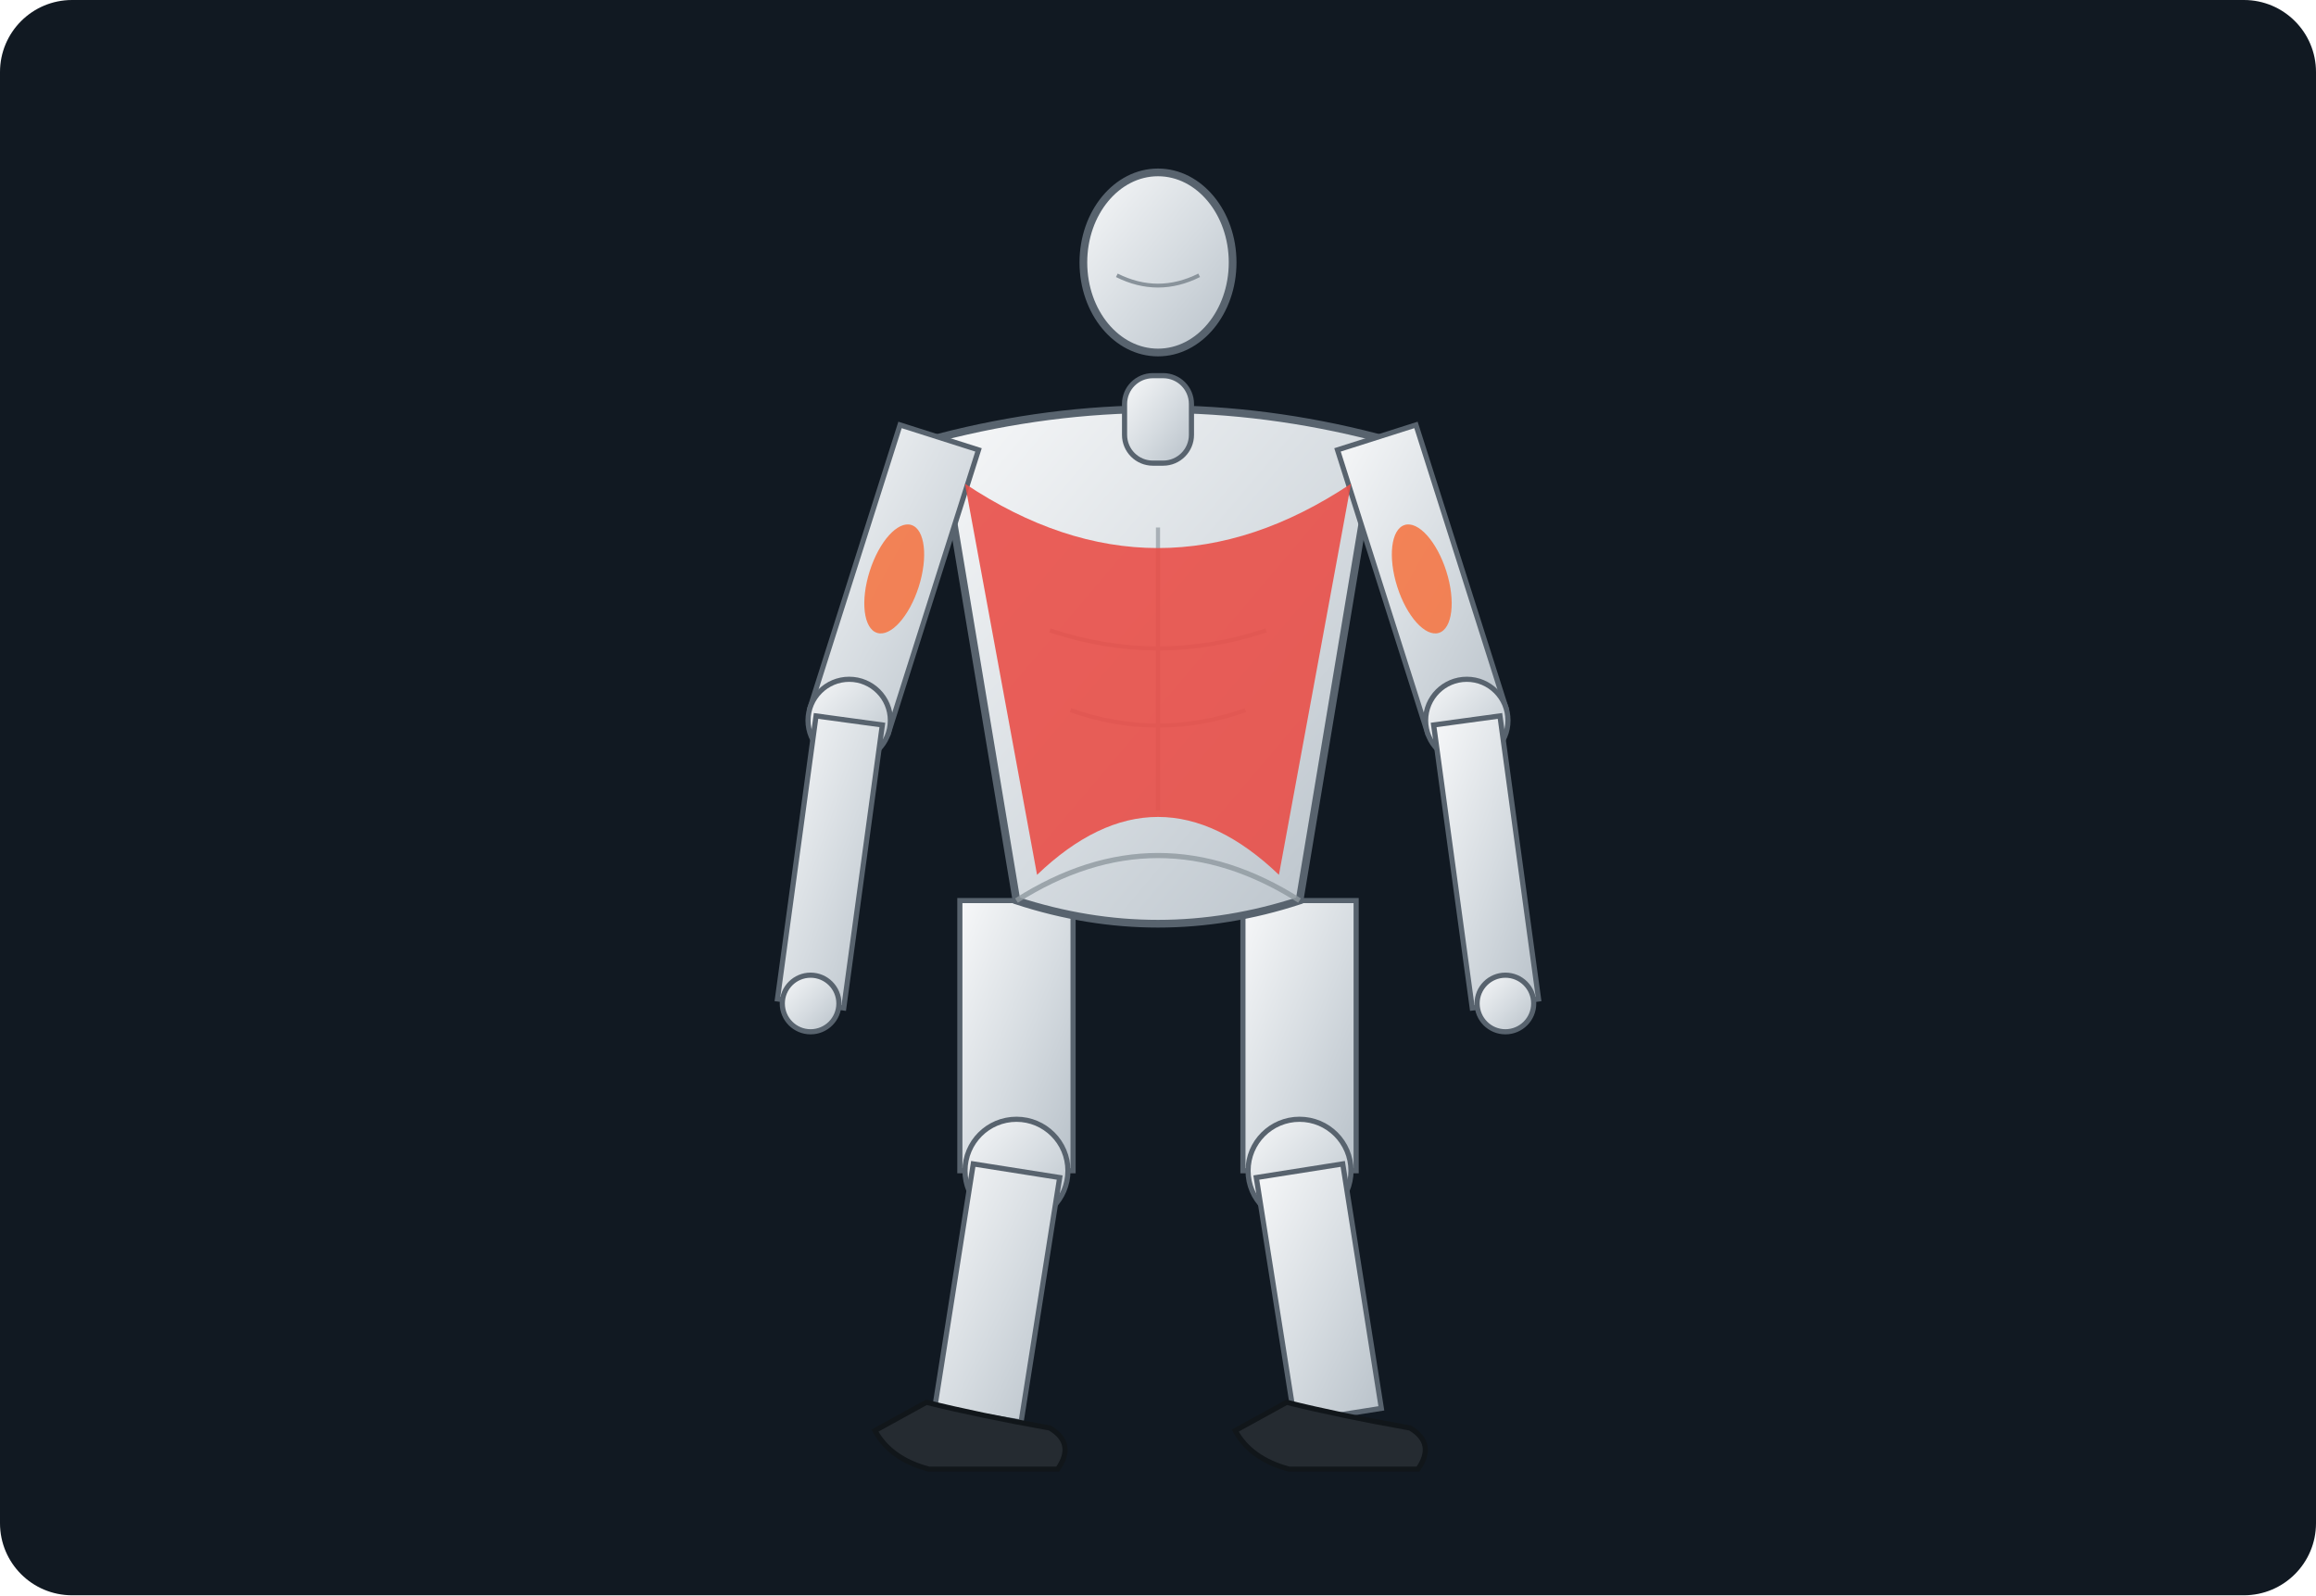
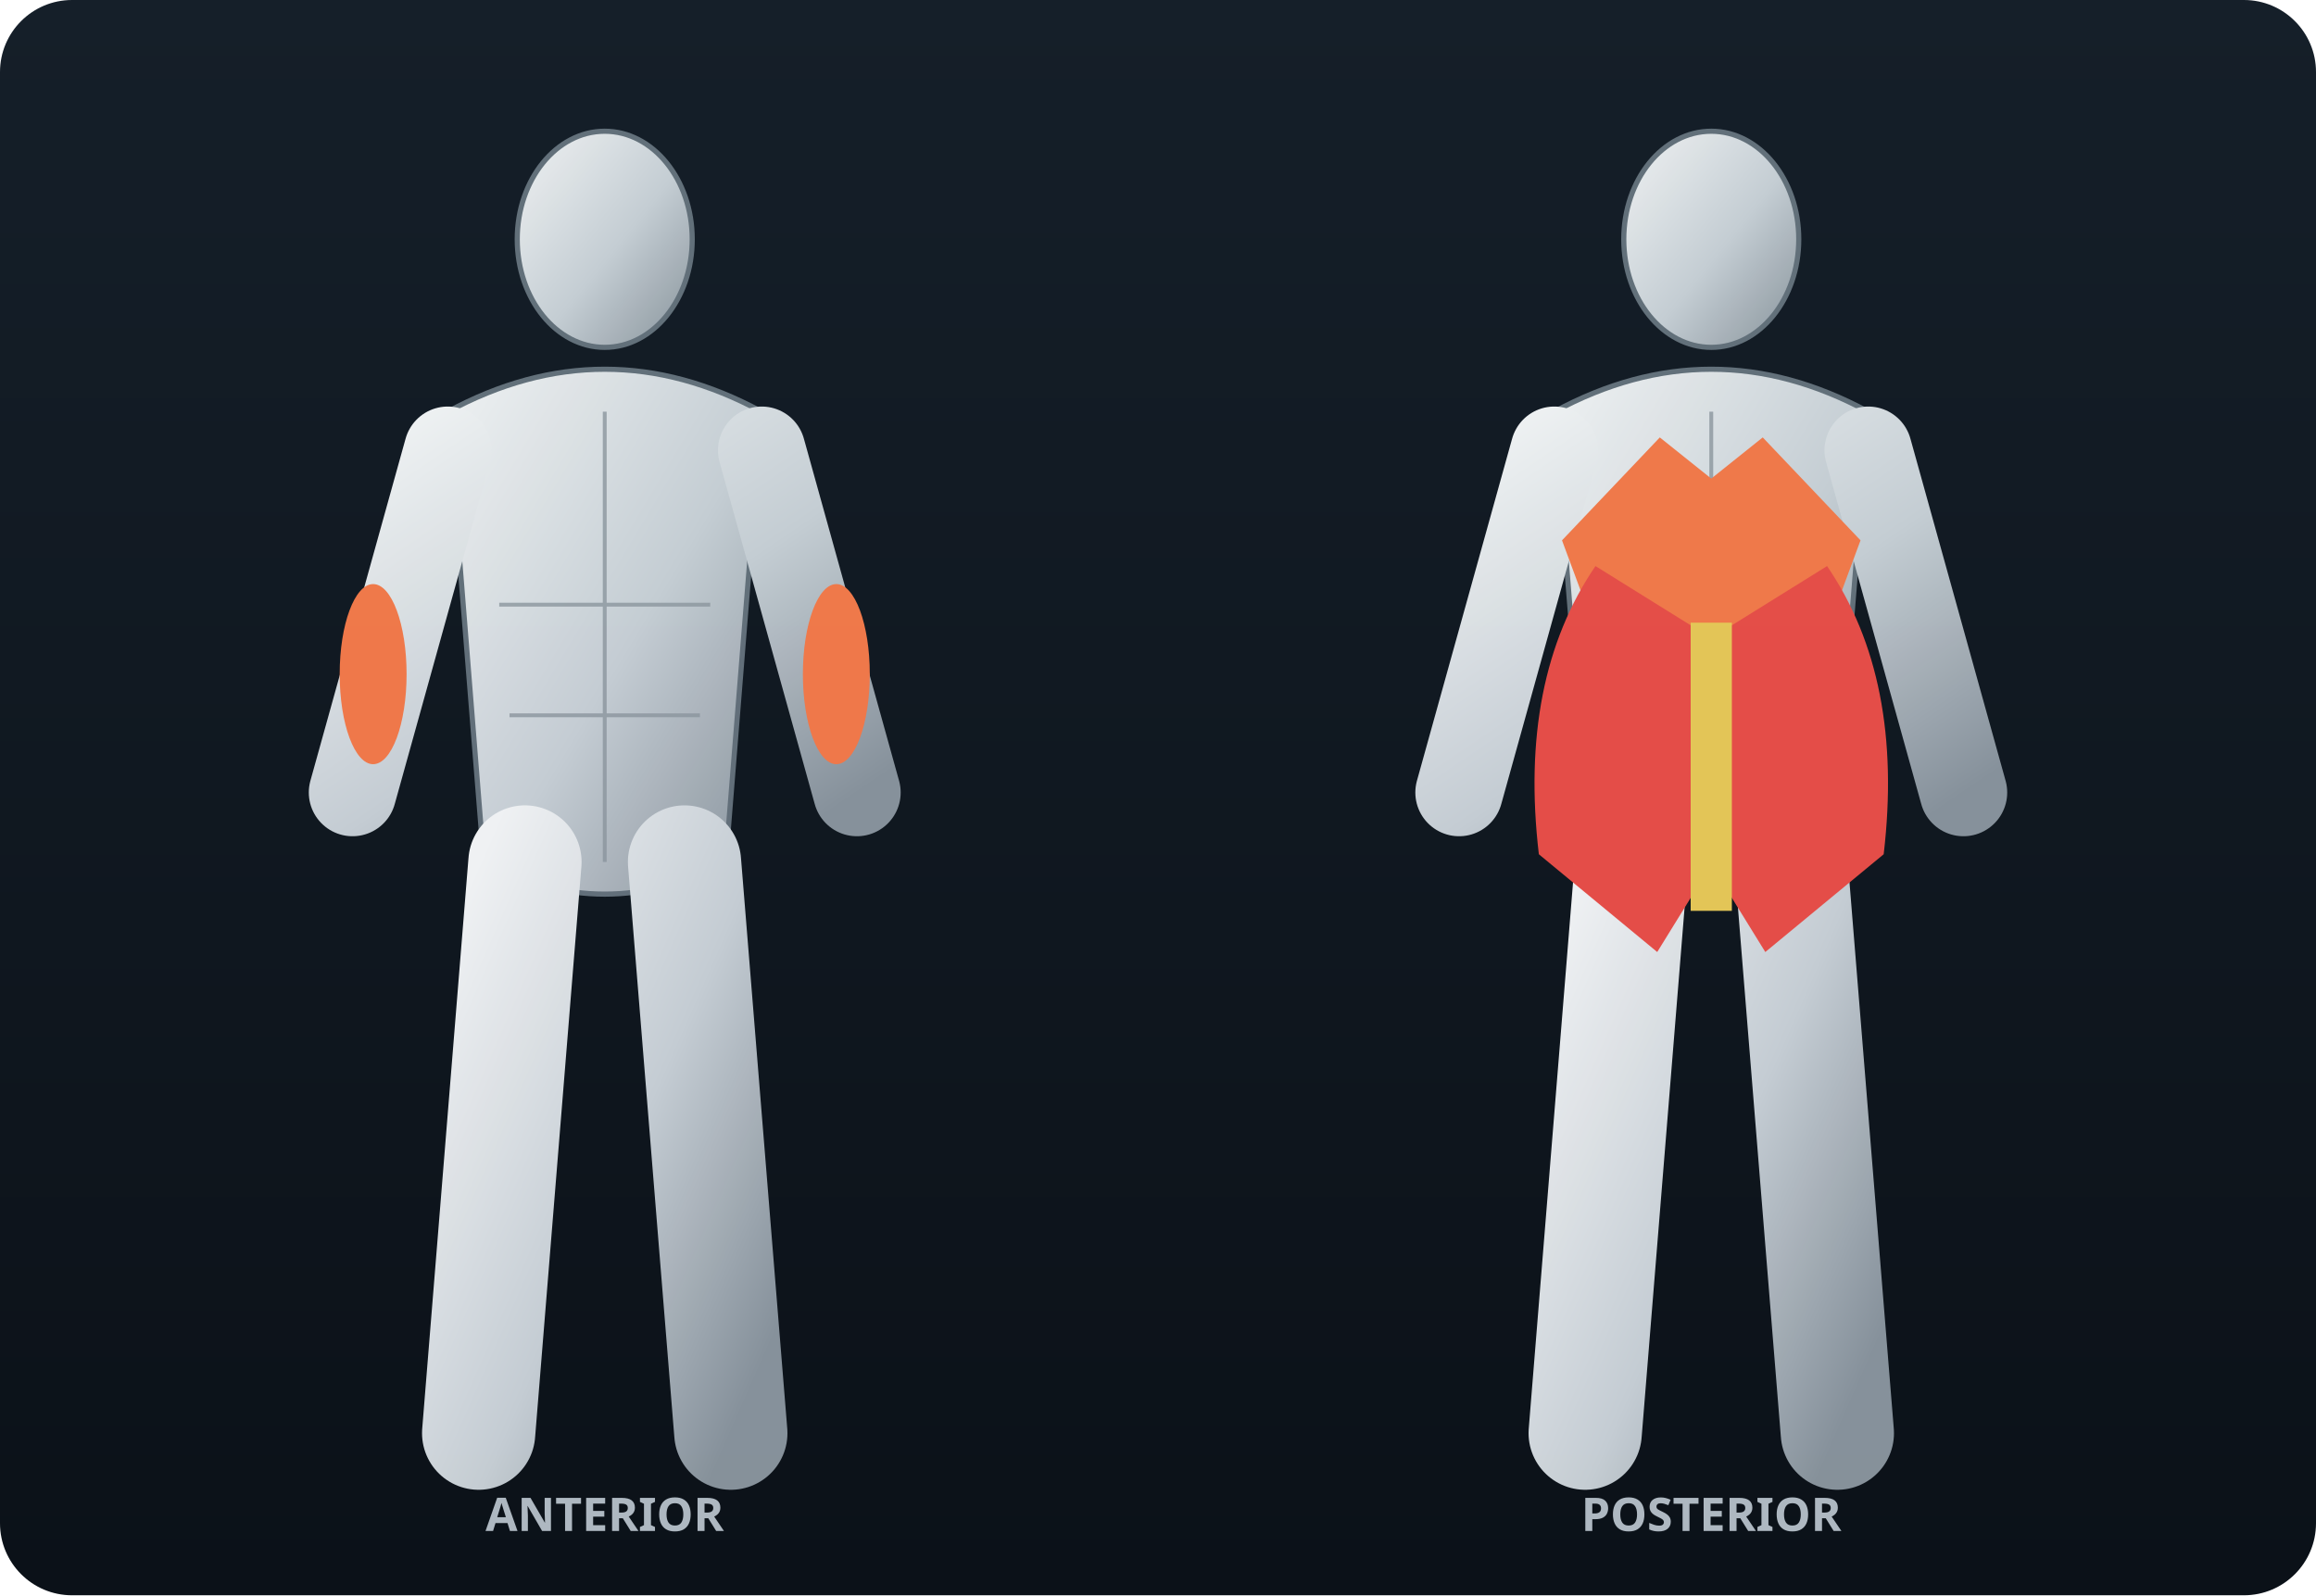
<svg xmlns="http://www.w3.org/2000/svg" width="900" height="620" viewBox="0 0 900 620" role="img" aria-label="Músculos trabajados · Remo unilateral con mancuerna" data-style="anatomical-v2">
  <defs>
-     <linearGradient id="bg" x2="0" y2="1">
-       <stop stop-color="#ffffff" />
-       <stop offset="1" stop-color="#e9eef3" />
+     <linearGradient id="mapbg" x2="0" y2="1">
+       <stop stop-color="#151f29" />
+       <stop offset="1" stop-color="#0b1118" />
    </linearGradient>
-     <linearGradient id="body" x2="1" y2="1">
-       <stop stop-color="#f7f8f9" />
-       <stop offset=".55" stop-color="#d5dbe0" />
-       <stop offset="1" stop-color="#b8c1c9" />
+     <linearGradient id="skin" x2="1" y2="1">
+       <stop stop-color="#f4f6f7" />
+       <stop offset=".55" stop-color="#c8d0d6" />
+       <stop offset="1" stop-color="#89949d" />
    </linearGradient>
-     <linearGradient id="metal" x2="1">
-       <stop stop-color="#20272d" />
-       <stop offset=".5" stop-color="#7e8993" />
-       <stop offset="1" stop-color="#2a3239" />
-     </linearGradient>
-     <filter id="shadow" x="-20%" y="-20%" width="140%" height="160%">
-       <feDropShadow dx="0" dy="10" stdDeviation="10" flood-opacity=".17" />
-     </filter>
  </defs>
-   <rect width="900" height="620" rx="28" fill="#111922" />
-   <g transform="translate(0,-10)">
-     <g class="anatomical-v2">
-       <path d="M373 360 L373 465 Q395 465 417 465 L417 360 Q395 360 373 360Z" fill="url(#body)" stroke="#58636e" stroke-width="2" />
-       <circle cx="395" cy="465" r="20" fill="url(#body)" stroke="#58636e" stroke-width="2" />
-       <path d="M378.208 462.349 L363.208 557.349 Q380 560 396.792 562.651 L411.792 467.651 Q395 465 378.208 462.349Z" fill="url(#body)" stroke="#58636e" stroke-width="2" />
-       <path d="M483 360 L483 465 Q505 465 527 465 L527 360 Q505 360 483 360Z" fill="url(#body)" stroke="#58636e" stroke-width="2" />
-       <circle cx="505" cy="465" r="20" fill="url(#body)" stroke="#58636e" stroke-width="2" />
-       <path d="M488.208 467.651 L503.208 562.651 Q520 560 536.792 557.349 L521.792 462.349 Q505 465 488.208 467.651Z" fill="url(#body)" stroke="#58636e" stroke-width="2" />
-       <path d="M365 180 Q450 158 535 180 L505 360 Q450 378 395 360 Z" fill="url(#body)" stroke="#58636e" stroke-width="3" />
-       <path d="M395 360 Q450 325 505 360" fill="none" stroke="#8e989f" stroke-width="2" opacity=".8" />
-       <path d="M450 215v110 M408 255q42 14 84 0 M416 286q34 12 68 0" fill="none" stroke="#9aa3aa" stroke-width="1.6" opacity=".8" />
-       <path d="M349.753 175.149 L314.753 285.149 Q330 290 345.247 294.851 L380.247 184.851 Q365 180 349.753 175.149Z" fill="url(#body)" stroke="#58636e" stroke-width="2" />
-       <circle cx="330" cy="290" r="16" fill="url(#body)" stroke="#58636e" stroke-width="2" />
-       <path d="M317.119 288.244 L302.119 398.244 Q315 400 327.881 401.756 L342.881 291.756 Q330 290 317.119 288.244Z" fill="url(#body)" stroke="#58636e" stroke-width="2" />
-       <circle cx="315" cy="400" r="11" fill="url(#body)" stroke="#58636e" stroke-width="2" />
-       <path d="M519.753 184.851 L554.753 294.851 Q570 290 585.247 285.149 L550.247 175.149 Q535 180 519.753 184.851Z" fill="url(#body)" stroke="#58636e" stroke-width="2" />
-       <circle cx="570" cy="290" r="16" fill="url(#body)" stroke="#58636e" stroke-width="2" />
-       <path d="M557.119 291.756 L572.119 401.756 Q585 400 597.881 398.244 L582.881 288.244 Q570 290 557.119 291.756Z" fill="url(#body)" stroke="#58636e" stroke-width="2" />
-       <circle cx="585" cy="400" r="11" fill="url(#body)" stroke="#58636e" stroke-width="2" />
-       <rect x="437" y="156" width="26" height="34" rx="11" fill="url(#body)" stroke="#58636e" stroke-width="2" />
-       <ellipse cx="450" cy="112" rx="29" ry="35" fill="url(#body)" stroke="#58636e" stroke-width="3" />
-       <path d="M434 117q16 8 32 0" fill="none" stroke="#89939b" stroke-width="1.5" />
-       <path d="M360 555q20 5 48 10q10 6 3 16h-50q-15-4-21-15z" fill="#252b31" stroke="#11161a" stroke-width="2" />
-       <path d="M500 555q20 5 48 10q10 6 3 16h-50q-15-4-21-15z" fill="#252b31" stroke="#11161a" stroke-width="2" />
-       <ellipse cx="347.5" cy="235" rx="10" ry="22" transform="rotate(197.6501 347.5 235)" fill="#f47a4a" opacity=".92" />
-       <ellipse cx="552.5" cy="235" rx="10" ry="22" transform="rotate(162.3499 552.5 235)" fill="#f47a4a" opacity=".92" />
-       <path d="M375 198Q450 248 525 198L497 350Q450 305 403 350Z" fill="#e94f48" opacity=".9" />
-     </g>
+   <rect width="900" height="620" rx="28" fill="url(#mapbg)" />
+   <g opacity=".98">
+     <ellipse cx="235" cy="93" rx="34" ry="42" fill="url(#skin)" stroke="#64717b" stroke-width="2" />
+     <path d="M174 160Q235 127 296 160L282 335Q235 360 188 335Z" fill="url(#skin)" stroke="#64717b" stroke-width="2" />
+     <path d="M174 175L137 308M296 175L333 308" stroke="url(#skin)" stroke-width="34" stroke-linecap="round" />
+     <path d="M204 335L186 557M266 335L284 557" stroke="url(#skin)" stroke-width="44" stroke-linecap="round" />
+     <path d="M235 160v175M194 235h82M198 278h74" stroke="#8d979f" stroke-width="1.5" opacity=".8" />
+     <ellipse cx="665" cy="93" rx="34" ry="42" fill="url(#skin)" stroke="#64717b" stroke-width="2" />
+     <path d="M604 160Q665 127 726 160L712 335Q665 360 618 335Z" fill="url(#skin)" stroke="#64717b" stroke-width="2" />
+     <path d="M604 175L567 308M726 175L763 308" stroke="url(#skin)" stroke-width="34" stroke-linecap="round" />
+     <path d="M634 335L616 557M696 335L714 557" stroke="url(#skin)" stroke-width="44" stroke-linecap="round" />
+     <path d="M665 160v175M624 235h82M628 278h74" stroke="#8d979f" stroke-width="1.5" opacity=".8" />
+     <ellipse cx="145" cy="262" rx="13" ry="35" fill="#f47a4a" />
+     <ellipse cx="325" cy="262" rx="13" ry="35" fill="#f47a4a" />
+     <path d="M645 170l-38 40 20 54 38-18 38 18 20-54-38-40-20 16z" fill="#f47a4a" />
+     <path d="M620 220q-30 44-22 112l46 38 21-34 21 34 46-38q8-68-22-112l-45 28z" fill="#e94f48" />
+     <path d="M657 242h16v112h-16z" rx="8" fill="#e8c958" />
+   </g>
+   <g fill="#aeb8c1" font-family="system-ui,sans-serif" font-size="18" font-weight="700">
+     <text x="235" y="595" text-anchor="middle">ANTERIOR</text>
+     <text x="665" y="595" text-anchor="middle">POSTERIOR</text>
  </g>
</svg>
